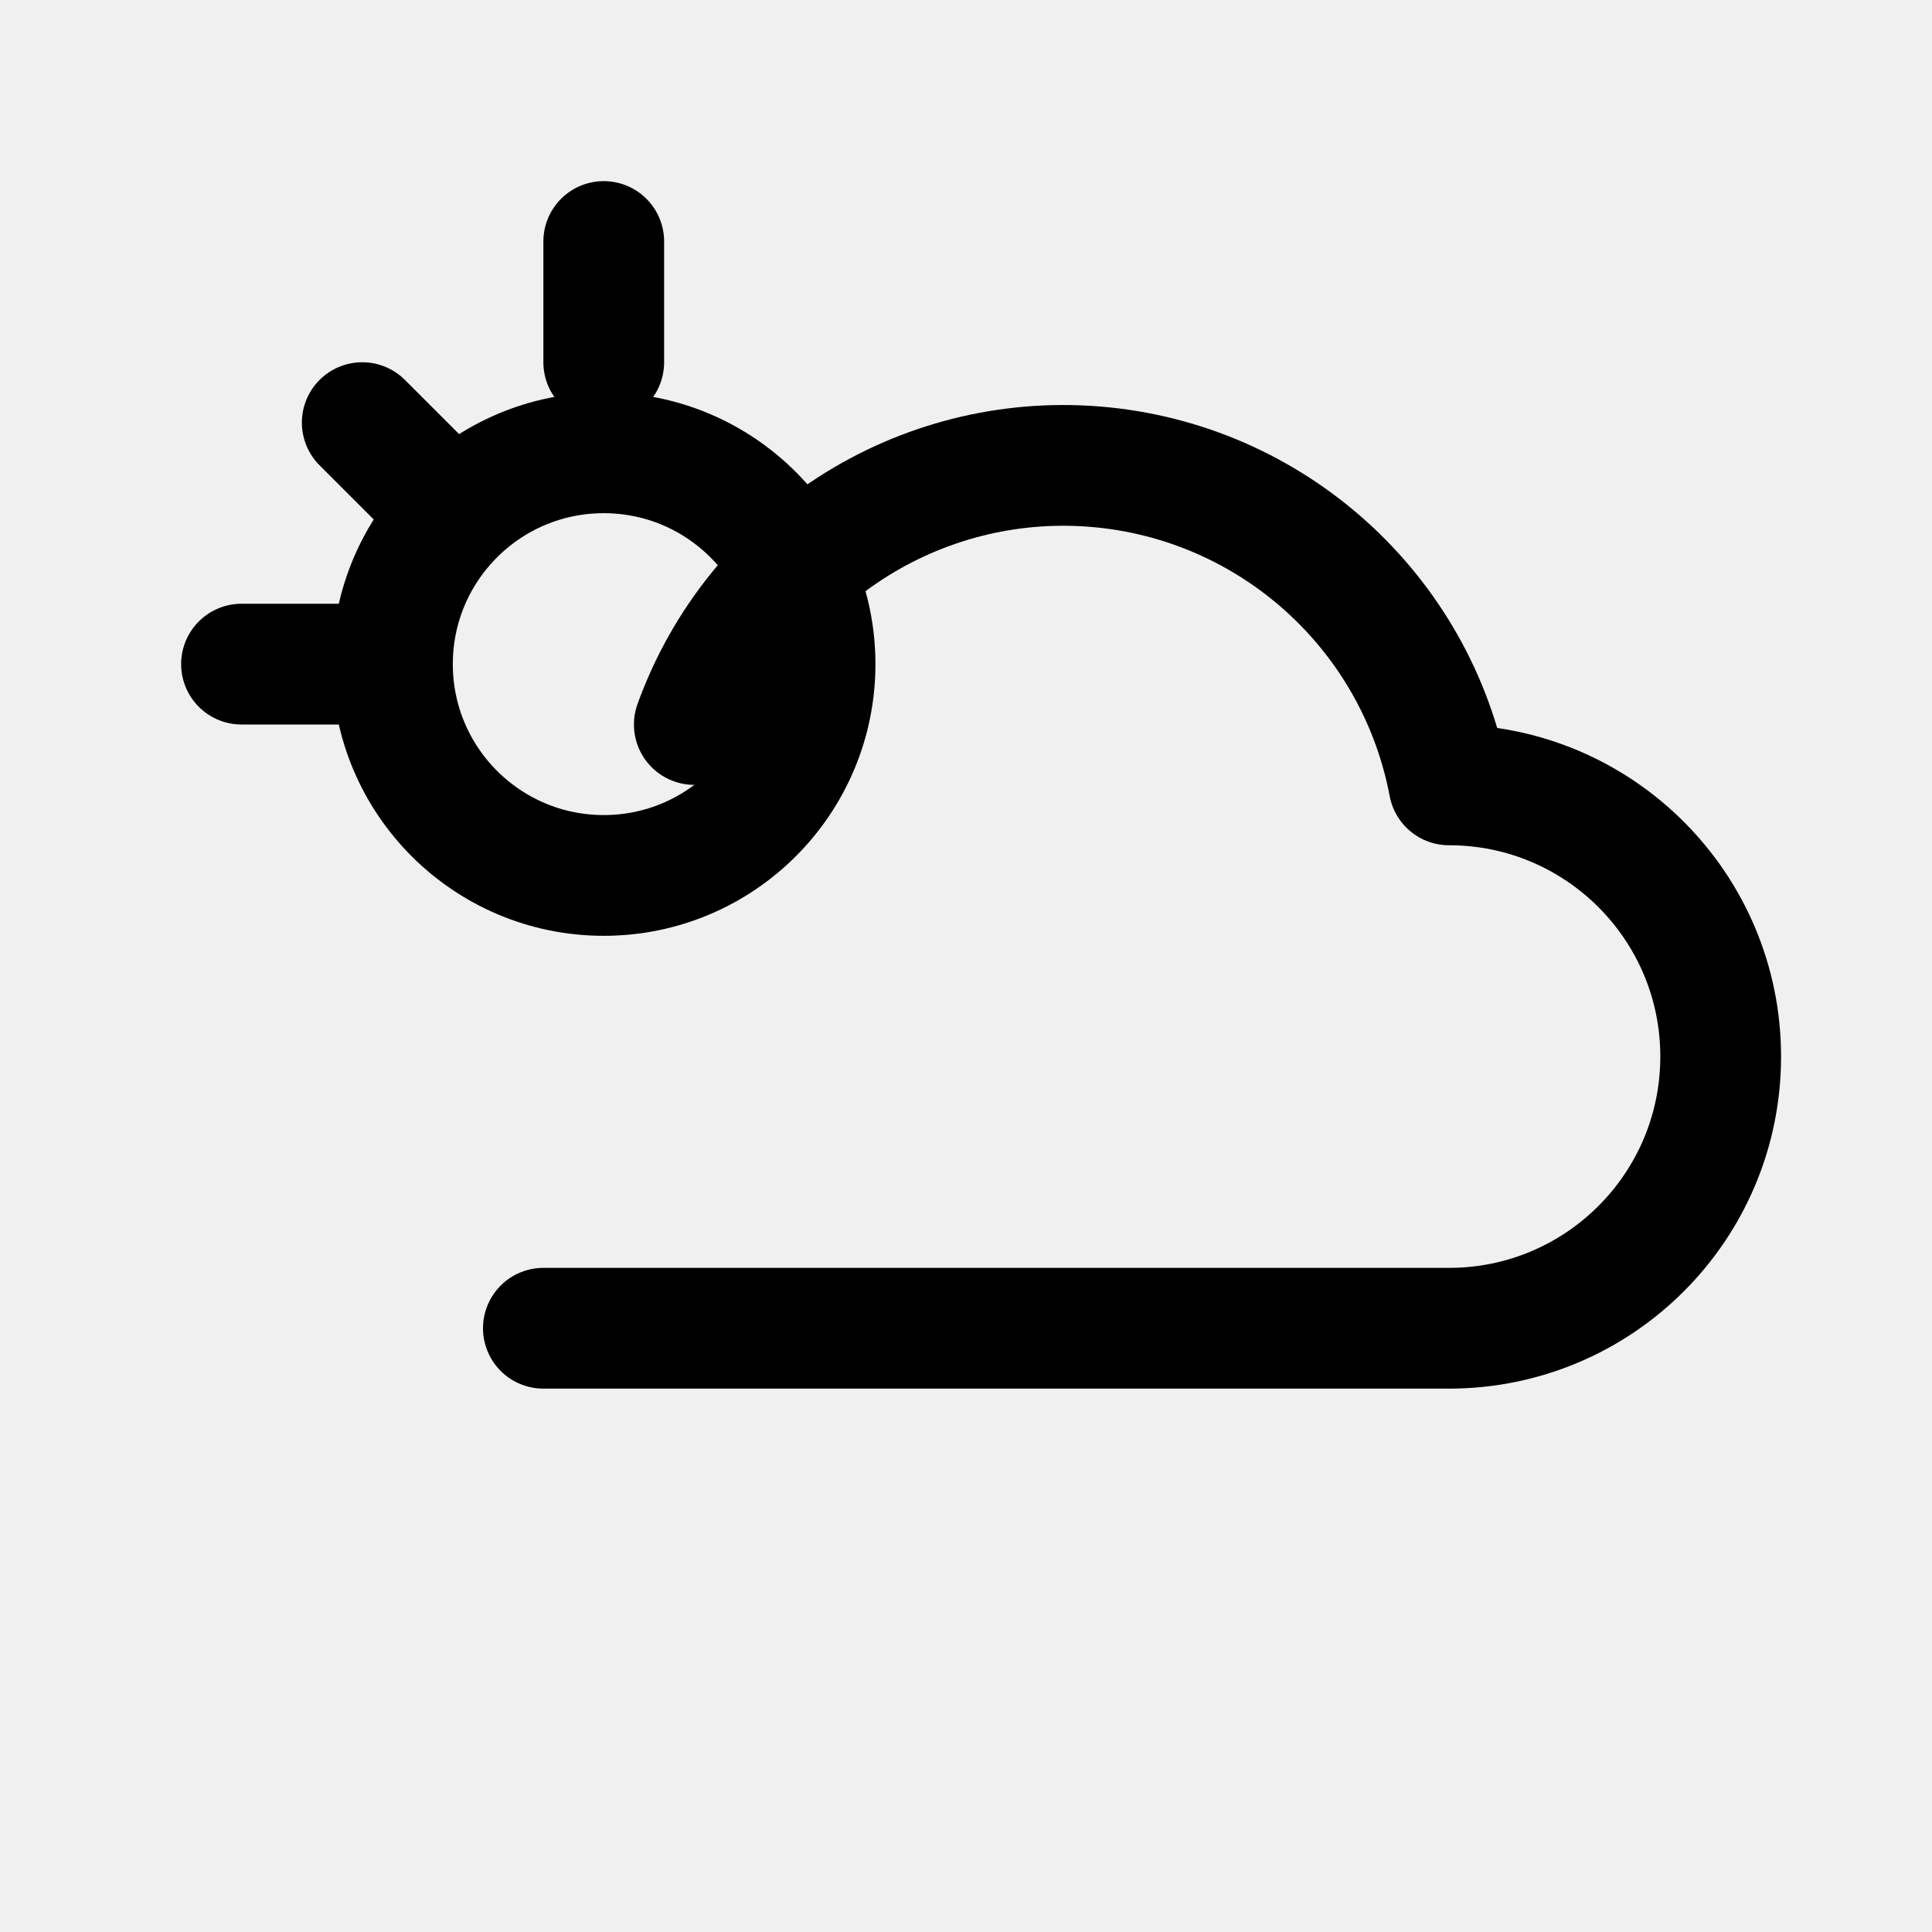
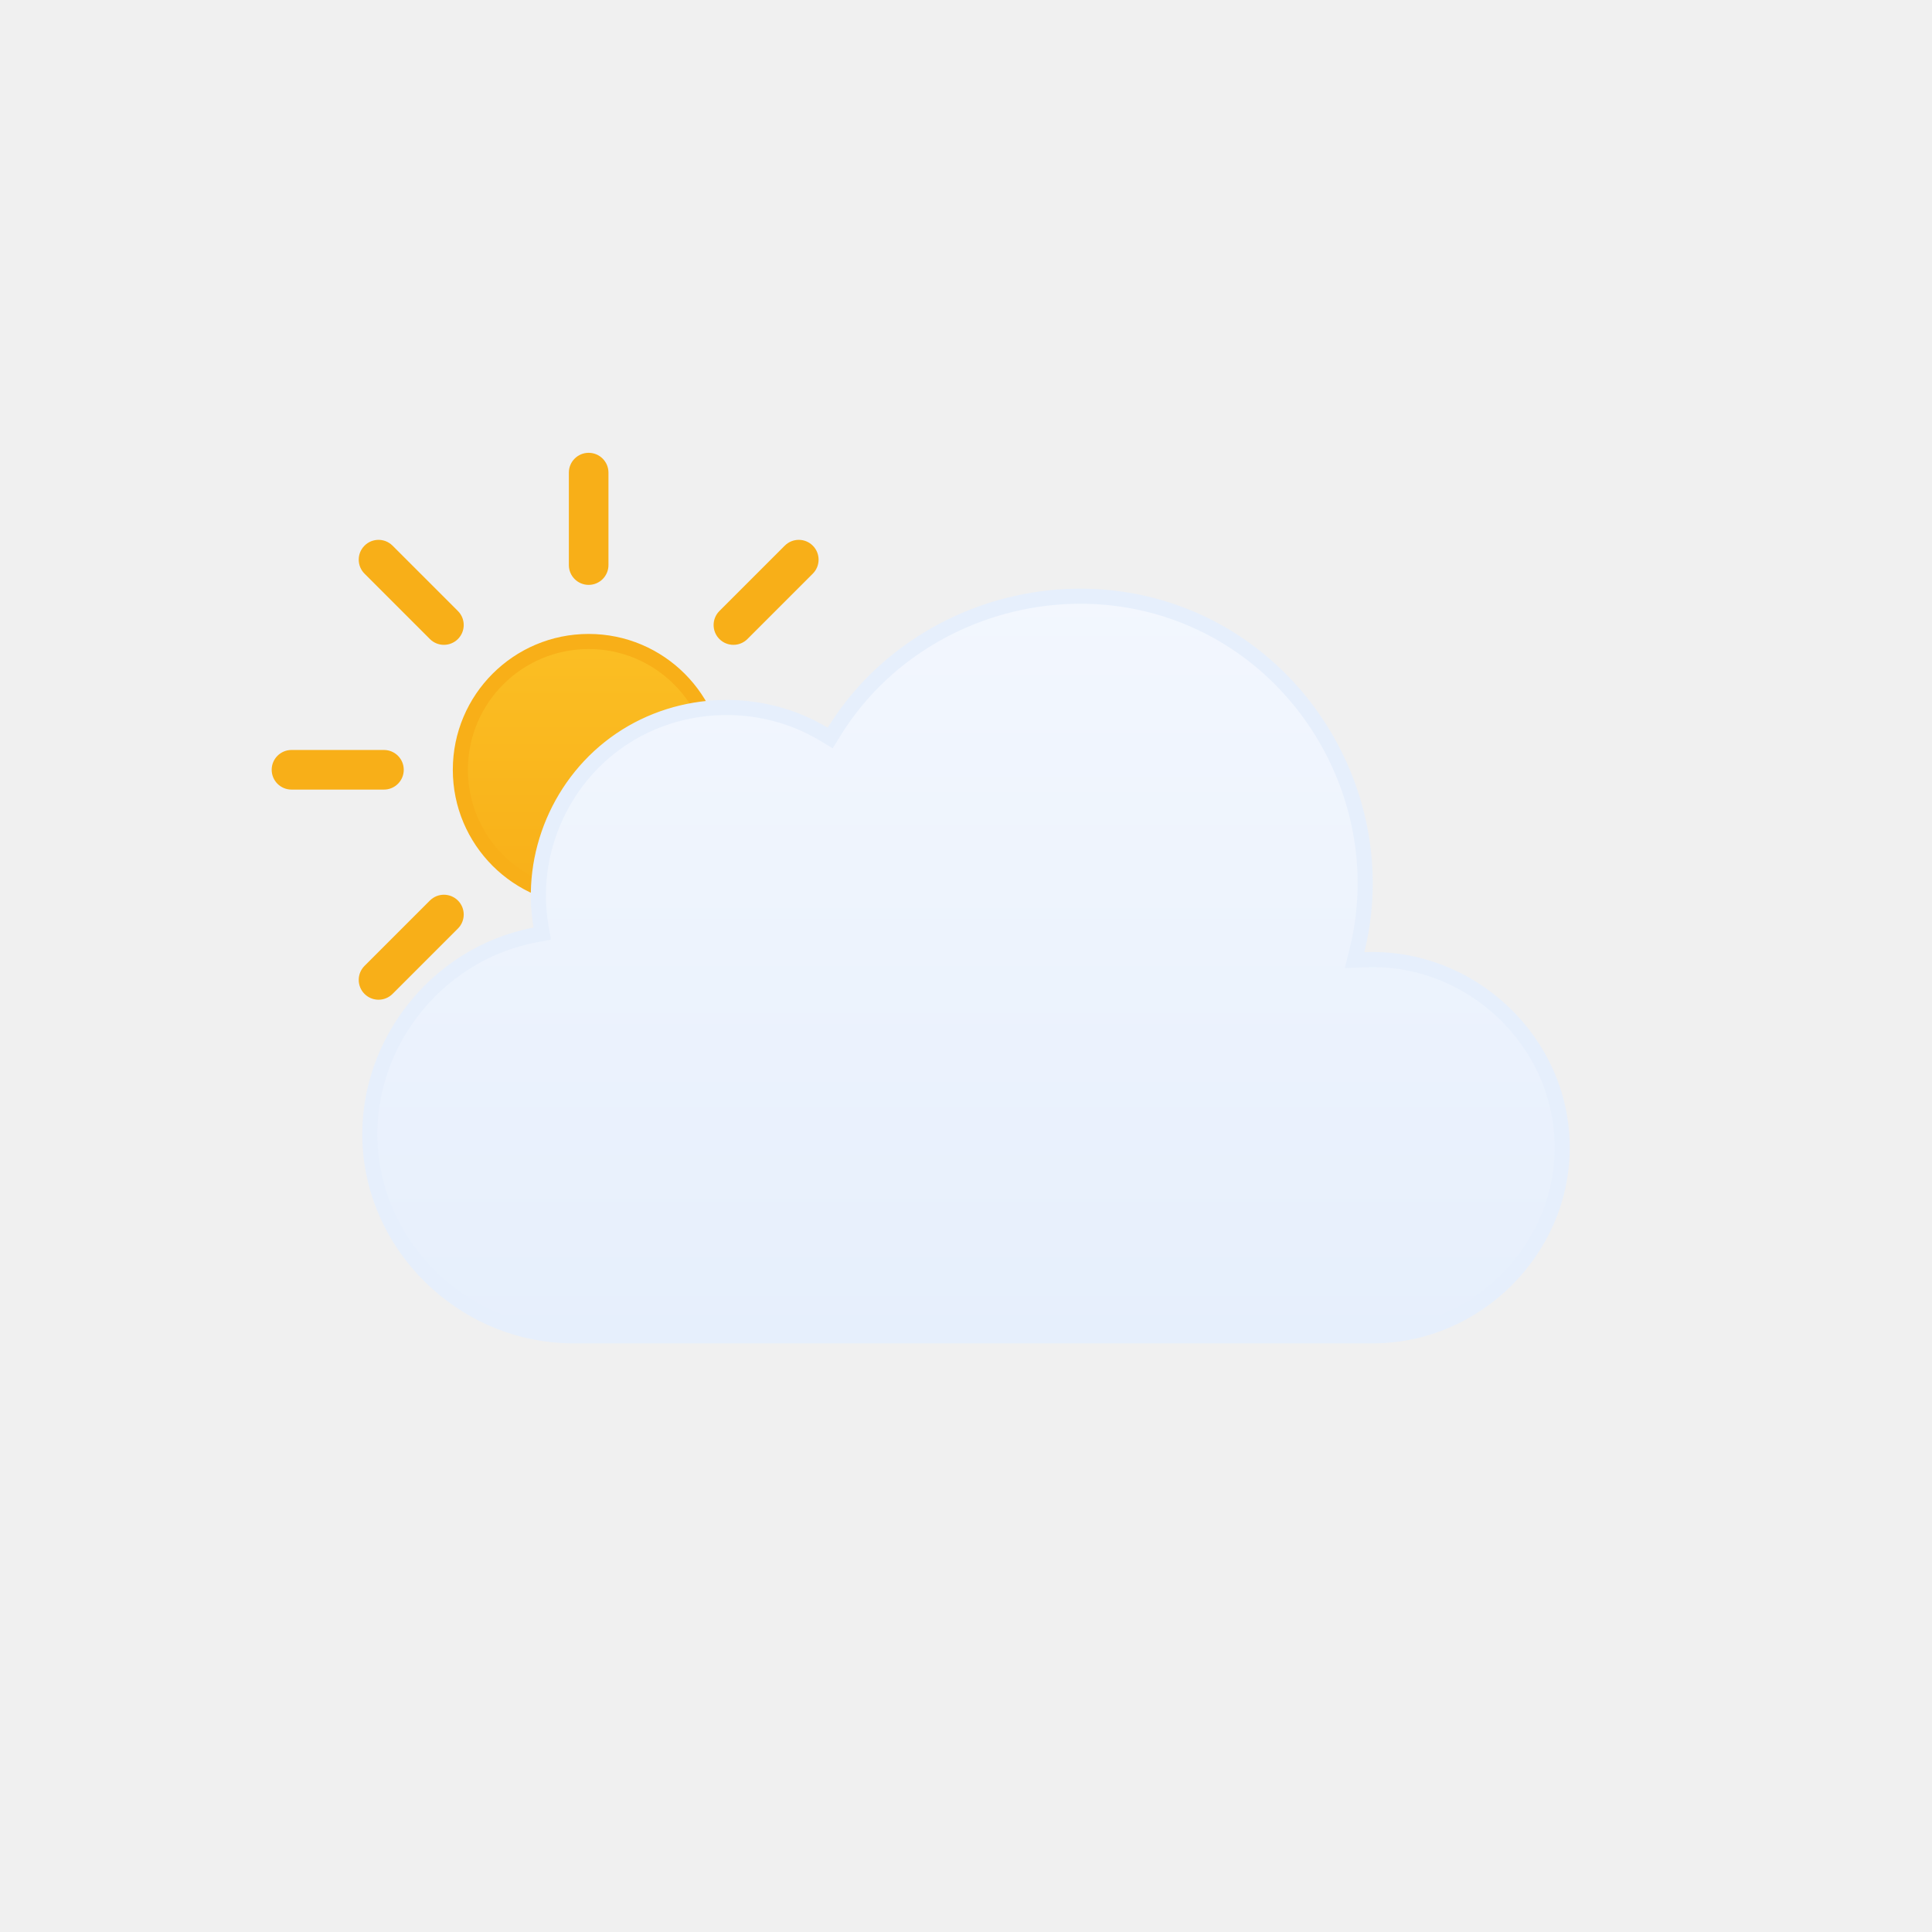
- <svg xmlns="http://www.w3.org/2000/svg" viewBox="0 0 64 64" fill="none" stroke="currentColor" stroke-width="4" stroke-linecap="round" stroke-linejoin="round">
-   <circle cx="20" cy="22" r="7" />
-   <line x1="20" y1="8" x2="20" y2="12" />
-   <line x1="8" y1="22" x2="12" y2="22" />
-   <line x1="12" y1="14" x2="15" y2="17" />
-   <path d="M18 44h30a9 9 0 0 0 0-18 13 13 0 0 0-25-2" />
+ <svg xmlns="http://www.w3.org/2000/svg" viewBox="0 0 128 128" fill="none">
+   <g id="partly-cloudy-day" clip-path="url(#clip0_1858_8241)">
+     <g id="Sky">
+       <g id="Sun">
+         <circle id="Core" cx="39" cy="51" r="8.5" fill="url(#paint0_linear_1858_8241)" stroke="#F8AF18" />
+         <g id="Rays">
+           <path d="M37.688 31.312C37.688 30.588 38.275 30 39 30C39.725 30 40.312 30.588 40.312 31.312V37.438C40.312 38.162 39.725 38.75 39 38.75C38.275 38.75 37.688 38.162 37.688 37.438V31.312Z" fill="#F8AF18" />
+           <path d="M51.993 36.151C52.506 35.638 53.337 35.638 53.849 36.151C54.362 36.663 54.362 37.494 53.849 38.007L49.518 42.338C49.006 42.85 48.175 42.85 47.662 42.338C47.15 41.825 47.15 40.994 47.662 40.482L51.993 36.151Z" fill="#F8AF18" />
+           <path d="M58.688 49.688C59.412 49.688 60 50.275 60 51C60 51.725 59.412 52.312 58.688 52.312H52.562C51.838 52.312 51.25 51.725 51.25 51C51.25 50.275 51.838 49.688 52.562 49.688H58.688Z" fill="#F8AF18" />
+           <path d="M53.849 63.993C54.362 64.506 54.362 65.337 53.849 65.849C53.337 66.362 52.506 66.362 51.993 65.849L47.662 61.518C47.15 61.006 47.15 60.175 47.662 59.662C48.175 59.15 49.006 59.15 49.518 59.662L53.849 63.993Z" fill="#F8AF18" />
+           <path d="M37.688 64.562C37.688 63.838 38.275 63.25 39 63.25C39.725 63.25 40.312 63.838 40.312 64.562V70.688C40.312 71.412 39.725 72 39 72C38.275 72 37.688 71.412 37.688 70.688V64.562Z" fill="#F8AF18" />
+           <path d="M28.482 59.662C28.994 59.15 29.825 59.15 30.338 59.662C30.851 60.175 30.851 61.006 30.338 61.518L26.007 65.849C25.494 66.362 24.663 66.362 24.151 65.849C23.638 65.337 23.638 64.506 24.151 63.993L28.482 59.662Z" fill="#F8AF18" />
+           <path d="M25.438 49.688C26.162 49.688 26.75 50.275 26.75 51C26.75 51.725 26.162 52.312 25.438 52.312H19.312C18.588 52.312 18 51.725 18 51C18 50.275 18.588 49.688 19.312 49.688H25.438Z" fill="#F8AF18" />
+           <path d="M30.338 40.482C30.851 40.994 30.851 41.825 30.338 42.338C29.825 42.85 28.994 42.85 28.482 42.338L24.151 38.007C23.638 37.494 23.638 36.663 24.151 36.151C24.663 35.638 25.494 35.638 26.007 36.151L30.338 40.482Z" fill="#F8AF18" />
+           <animateTransform attributeName="transform" type="rotate" values="0 39.0 51.0;360 39.0 51.0" dur="6s" begin="0s" repeatCount="indefinite" />
+         </g>
+       </g>
+       <g id="Clouds">
+         <g id="Cloud">
+           <path id="Cloud_2" d="M55.262 48.475C60.123 40.611 70.297 37.38 78.815 40.943C87.321 44.502 92.138 54.003 89.903 62.965L89.742 63.614L90.411 63.585C97.42 63.279 103.5 68.992 103.5 76.028C103.5 82.84 97.772 88.5 90.977 88.5H37.954C31.128 88.502 25.203 83.171 24.559 76.36C23.916 69.552 28.737 63.212 35.443 61.945L35.926 61.853L35.842 61.369C35.026 56.624 37.126 51.717 41.105 49.013C45.095 46.301 50.446 46.154 54.58 48.64L55.003 48.895L55.262 48.475Z" fill="url(#paint1_linear_1858_8241)" stroke="#E6EFFC" stroke-miterlimit="10" />
+         </g>
+         <animateTransform attributeName="transform" type="translate" values="0 0;0 -3;0 0" dur="3s" begin="0s" repeatCount="indefinite" calcMode="spline" keySplines=".42 0 .58 1; .42 0 .58 1" />
+       </g>
+     </g>
+   </g>
+   <defs>
+     <linearGradient id="paint0_linear_1858_8241" x1="39" y1="42" x2="39" y2="60" gradientUnits="userSpaceOnUse">
+       <stop stop-color="#FBBF24" />
+       <stop offset="1" stop-color="#F8AF18" />
+     </linearGradient>
+     <linearGradient id="paint1_linear_1858_8241" x1="64.001" y1="39" x2="64.001" y2="89" gradientUnits="userSpaceOnUse">
+       <stop stop-color="#F3F7FE" />
+       <stop offset="1" stop-color="#E6EFFC" />
+     </linearGradient>
+     <clipPath id="clip0_1858_8241">
+       <rect width="128" height="128" fill="white" />
+     </clipPath>
+   </defs>
</svg>
